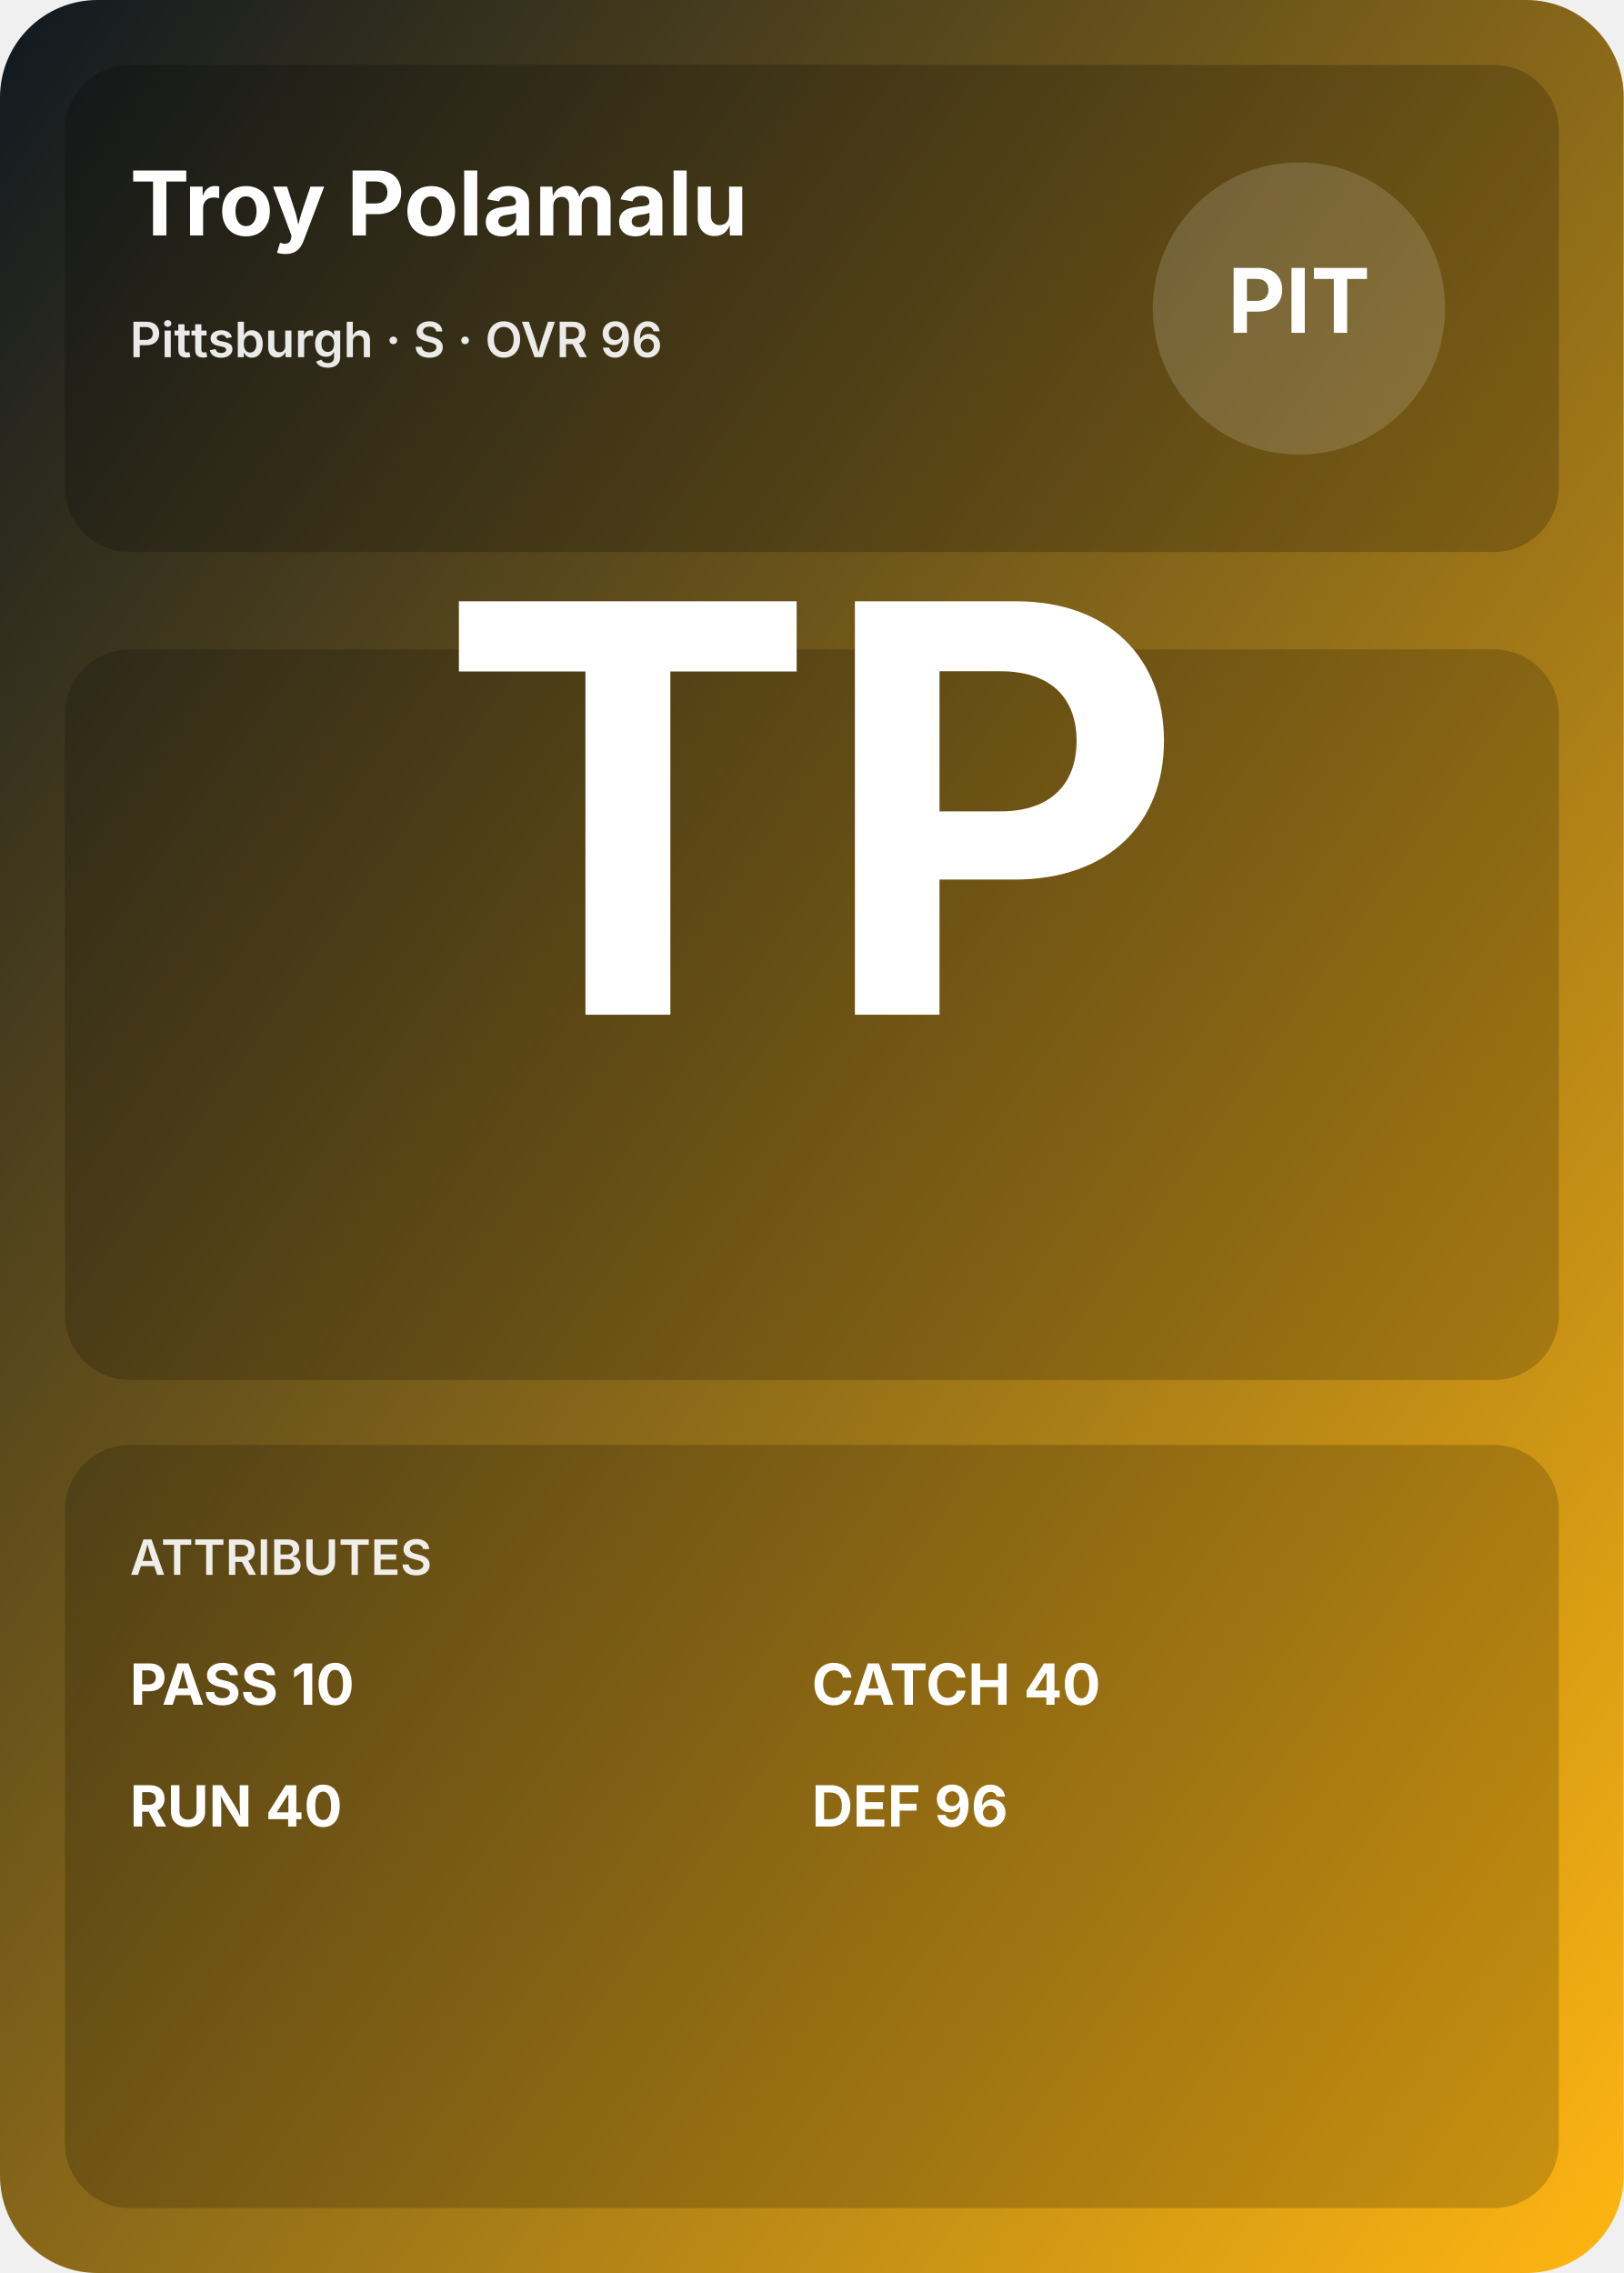
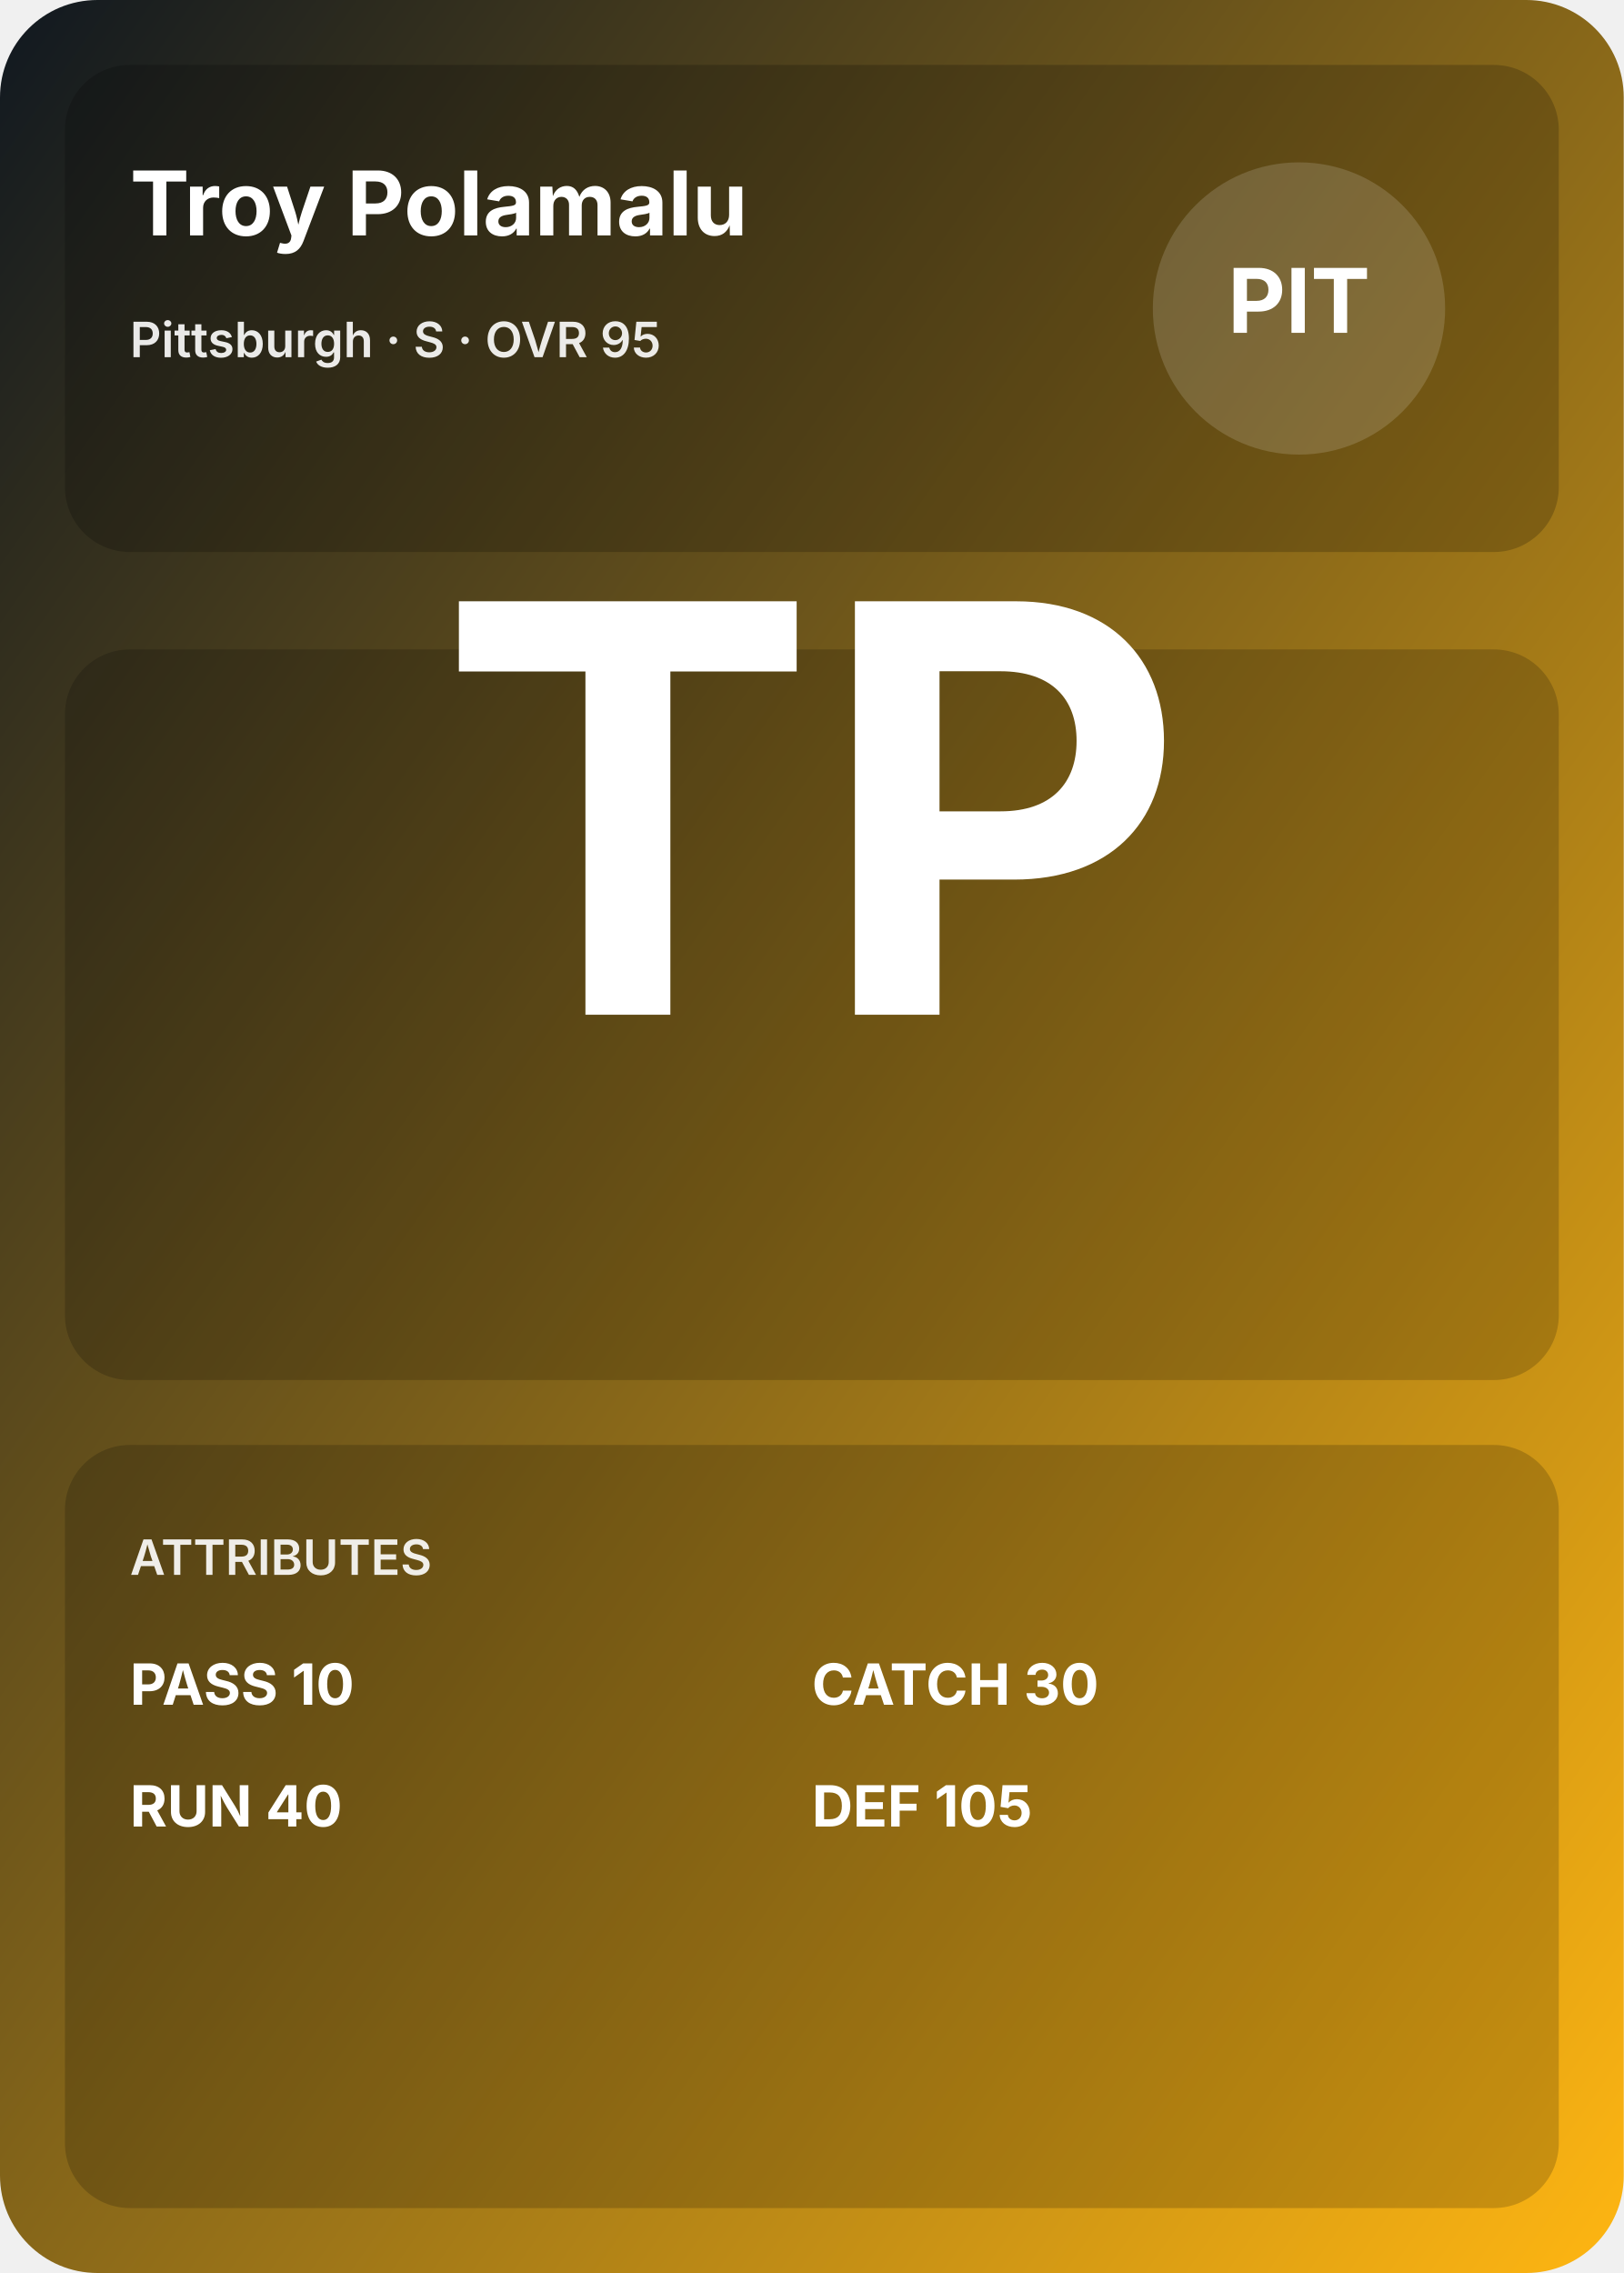
<svg xmlns="http://www.w3.org/2000/svg" viewBox="0 0 400 560">
  <defs>
    <style>
    .title { font: 700 22px Inter, system-ui, -apple-system, Segoe UI, Roboto; fill: #fff; }
    .label { font: 600 12px Inter, system-ui, -apple-system, Segoe UI, Roboto; fill: #fff; opacity: .9; }
    .stat  { font: 700 14px Inter, system-ui, -apple-system, Segoe UI, Roboto; fill: #fff; }
</style>
    <linearGradient id="bg" x1="0" y1="0" x2="1" y2="1">
      <stop offset="0%" stop-color="#101820" />
      <stop offset="100%" stop-color="#FFB612" />
    </linearGradient>
  </defs>
  <rect x="0" y="0" width="400" height="560" rx="24" fill="url(#bg)" />
  <rect x="16" y="16" width="368" height="120" rx="16" fill="rgba(0,0,0,.2)" />
  <text x="32" y="58" class="title">Troy Polamalu</text>
-   <text x="32" y="88" class="label">Pittsburgh · S · OVR 96</text>
-   <g transform="translate(0,0)">
+   <text x="32" y="88" class="label">Pittsburgh · S · OVR 95</text>
+   <g>
    <circle cx="320" cy="76" r="36" fill="rgba(255,255,255,.15)" />
    <text x="320" y="82" text-anchor="middle" class="title">PIT</text>
  </g>
-   <g transform="translate(0,0)">
+   <g>
    <rect x="16" y="160" width="368" height="180" rx="16" fill="rgba(0,0,0,.18)" />
    <text x="200" y="250" text-anchor="middle" class="title" style="font-size:140px">TP</text>
  </g>
-   <g transform="translate(0,0)">
+   <g>
    <rect x="16" y="356" width="368" height="188" rx="16" fill="rgba(0,0,0,.18)" />
    <text x="32" y="388" class="label">ATTRIBUTES</text>
    <text x="32" y="420" class="stat">PASS 10</text>
    <text x="32" y="450" class="stat">RUN 40</text>
-     <text x="200" y="420" class="stat">CATCH 40</text>
-     <text x="200" y="450" class="stat">DEF 96</text>
+     <text x="200" y="420" class="stat">CATCH 30</text>
+     <text x="200" y="450" class="stat">DEF 105</text>
  </g>
</svg>
